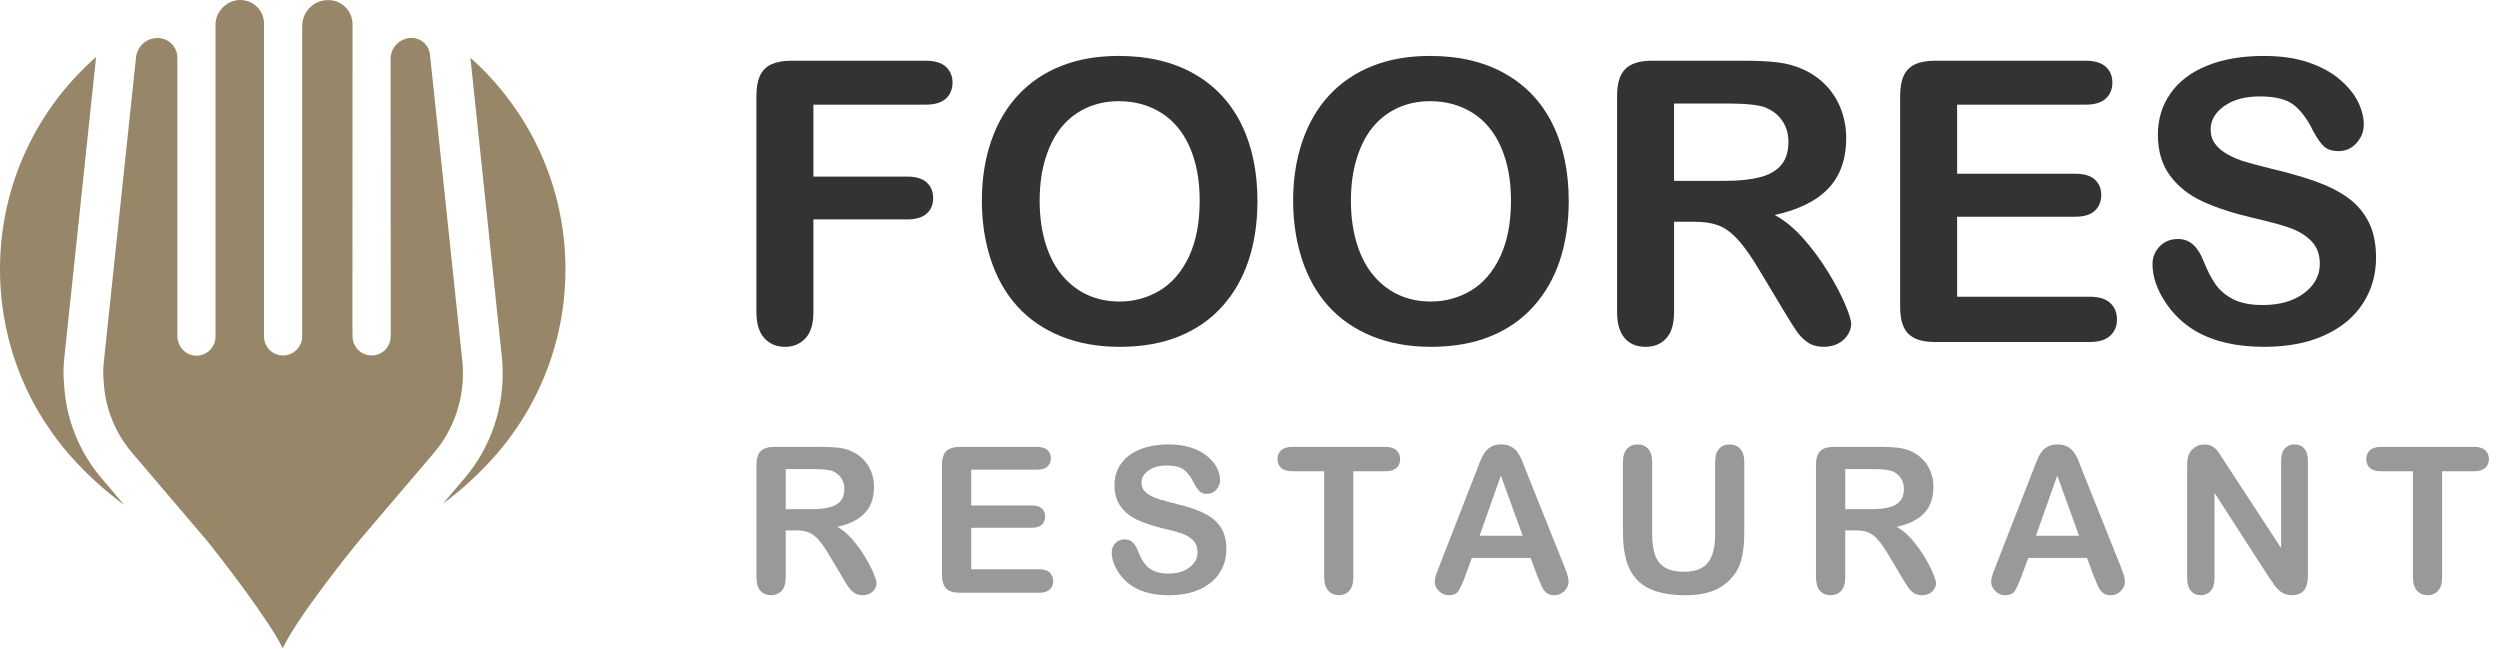
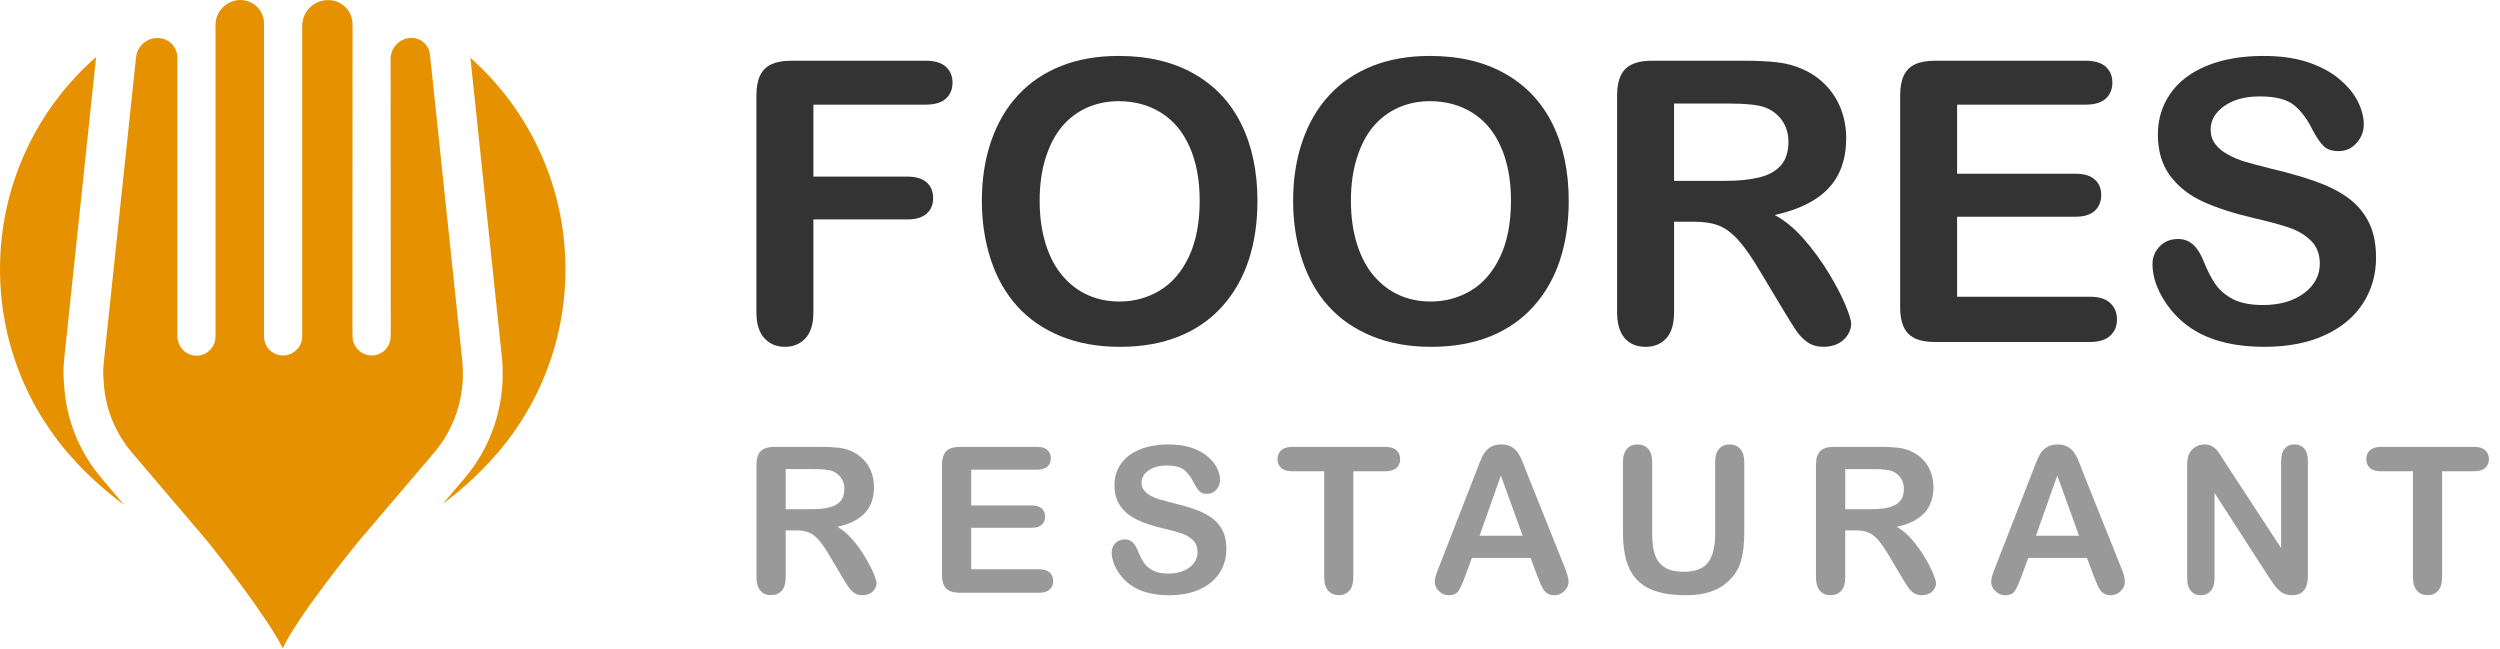
<svg xmlns="http://www.w3.org/2000/svg" version="1.1" id="Layer_1" x="0px" y="0px" width="135px" height="35px" viewBox="0 0 135 35" enable-background="new 0 0 135 35" xml:space="preserve">
  <g>
-     <path fill="#978667" d="M5.519,25.867L6.7,27.262c-0.824-0.607-1.675-1.33-2.556-2.268C1.575,22.266,0,18.588,0,14.537   C0,9.97,2.004,5.869,5.189,3.078L3.471,19.339c-0.049,0.479-0.056,0.938-0.014,1.374C3.557,22.624,4.266,24.406,5.519,25.867z" />
-     <path fill="#978667" d="M23.419,24.471l-3.922,4.604c-0.606,0.718-3.433,4.252-4.23,5.927l-0.007-0.007   c-0.715-1.503-3.581-5.204-4.188-5.92L7.15,24.471c-0.945-1.105-1.489-2.469-1.553-3.914c-0.036-0.322-0.029-0.658,0.007-0.996   L7.343,3.12C7.4,2.512,7.895,2.054,8.496,2.054c0.007,0,0.007,0,0.014,0h0.008c0.586,0,1.066,0.479,1.059,1.066v15.054   c0,0.078,0.007,0.164,0.036,0.229c0.101,0.457,0.508,0.804,0.995,0.804c0.573,0,1.03-0.465,1.03-1.029V1.346   c0-0.358,0.144-0.701,0.395-0.944C12.289,0.144,12.633,0,12.983,0c0.708,0.007,1.274,0.573,1.274,1.274v16.899   c0,0.563,0.458,1.022,1.023,1.022c0.008,0,0.008,0,0.008,0c0.565,0,1.03-0.467,1.03-1.03V1.41c0-0.78,0.616-1.403,1.389-1.403   c0,0,0.007,0,0.014,0h0.021c0.344,0,0.673,0.137,0.91,0.38c0.25,0.243,0.386,0.579,0.386,0.937L19.031,17.55l0.007,0.616   c0,0.564,0.458,1.029,1.031,1.029c0,0,0.007,0,0.015,0c0.551,0,1.009-0.457,1.009-1.021l0.008-0.123L21.093,3.178   c0-0.301,0.115-0.58,0.329-0.794c0.208-0.215,0.501-0.337,0.802-0.337c0.516,0,0.945,0.394,0.995,0.909l1.753,16.604   c0.007,0.069,0.015,0.147,0.015,0.233C25.086,21.494,24.529,23.176,23.419,24.471z" />
-     <path fill="#978667" d="M30.534,14.537c0,4.051-1.575,7.723-4.144,10.457c-0.852,0.908-1.675,1.617-2.47,2.204l1.138-1.339   c1.453-1.696,2.19-3.871,2.076-6.127c-0.007-0.164-0.015-0.31-0.029-0.407L25.402,3.12C28.551,5.919,30.534,10,30.534,14.537z" />
+     <path fill="#e69200" d="M5.519,25.867L6.7,27.262c-0.824-0.607-1.675-1.33-2.556-2.268C1.575,22.266,0,18.588,0,14.537   C0,9.97,2.004,5.869,5.189,3.078L3.471,19.339c-0.049,0.479-0.056,0.938-0.014,1.374C3.557,22.624,4.266,24.406,5.519,25.867z" />
+     <path fill="#e69200" d="M23.419,24.471l-3.922,4.604c-0.606,0.718-3.433,4.252-4.23,5.927l-0.007-0.007   c-0.715-1.503-3.581-5.204-4.188-5.92L7.15,24.471c-0.945-1.105-1.489-2.469-1.553-3.914c-0.036-0.322-0.029-0.658,0.007-0.996   L7.343,3.12C7.4,2.512,7.895,2.054,8.496,2.054c0.007,0,0.007,0,0.014,0h0.008c0.586,0,1.066,0.479,1.059,1.066v15.054   c0,0.078,0.007,0.164,0.036,0.229c0.101,0.457,0.508,0.804,0.995,0.804c0.573,0,1.03-0.465,1.03-1.029V1.346   c0-0.358,0.144-0.701,0.395-0.944C12.289,0.144,12.633,0,12.983,0c0.708,0.007,1.274,0.573,1.274,1.274v16.899   c0,0.563,0.458,1.022,1.023,1.022c0.008,0,0.008,0,0.008,0c0.565,0,1.03-0.467,1.03-1.03V1.41c0-0.78,0.616-1.403,1.389-1.403   c0,0,0.007,0,0.014,0h0.021c0.344,0,0.673,0.137,0.91,0.38c0.25,0.243,0.386,0.579,0.386,0.937L19.031,17.55l0.007,0.616   c0,0.564,0.458,1.029,1.031,1.029c0,0,0.007,0,0.015,0c0.551,0,1.009-0.457,1.009-1.021l0.008-0.123L21.093,3.178   c0-0.301,0.115-0.58,0.329-0.794c0.208-0.215,0.501-0.337,0.802-0.337c0.516,0,0.945,0.394,0.995,0.909l1.753,16.604   c0.007,0.069,0.015,0.147,0.015,0.233C25.086,21.494,24.529,23.176,23.419,24.471z" />
+     <path fill="#e69200" d="M30.534,14.537c0,4.051-1.575,7.723-4.144,10.457c-0.852,0.908-1.675,1.617-2.47,2.204l1.138-1.339   c1.453-1.696,2.19-3.871,2.076-6.127c-0.007-0.164-0.015-0.31-0.029-0.407L25.402,3.12C28.551,5.919,30.534,10,30.534,14.537z" />
  </g>
  <g>
    <path fill="#999999" d="M42.981,28.641h-0.553v2.528c0,0.333-0.073,0.578-0.218,0.735c-0.146,0.158-0.335,0.236-0.569,0.236   c-0.251,0-0.446-0.082-0.584-0.248c-0.138-0.164-0.208-0.406-0.208-0.726v-6.06c0-0.344,0.077-0.592,0.229-0.744   c0.152-0.154,0.399-0.231,0.739-0.231h2.567c0.354,0,0.657,0.017,0.909,0.048c0.252,0.028,0.479,0.092,0.68,0.186   c0.245,0.104,0.46,0.252,0.649,0.445c0.188,0.191,0.33,0.418,0.428,0.674c0.097,0.256,0.146,0.525,0.146,0.812   c0,0.587-0.164,1.057-0.492,1.406c-0.327,0.354-0.824,0.602-1.49,0.747c0.28,0.149,0.547,0.372,0.802,0.666   c0.255,0.294,0.483,0.604,0.683,0.938c0.201,0.33,0.356,0.631,0.468,0.896c0.111,0.267,0.167,0.448,0.167,0.551   c0,0.104-0.033,0.207-0.099,0.31c-0.065,0.104-0.154,0.184-0.268,0.241c-0.113,0.06-0.245,0.091-0.393,0.091   c-0.177,0-0.327-0.043-0.447-0.127s-0.224-0.19-0.311-0.32c-0.087-0.129-0.205-0.317-0.354-0.568l-0.632-1.062   c-0.227-0.392-0.43-0.688-0.608-0.893c-0.179-0.204-0.361-0.344-0.545-0.419C43.493,28.678,43.261,28.641,42.981,28.641z    M43.885,25.331h-1.457v2.164h1.414c0.379,0,0.698-0.033,0.957-0.101c0.258-0.065,0.456-0.18,0.593-0.338   c0.136-0.158,0.204-0.38,0.204-0.658c0-0.219-0.055-0.41-0.165-0.576c-0.11-0.168-0.262-0.291-0.457-0.374   C44.79,25.37,44.426,25.331,43.885,25.331z" />
    <path fill="#999999" d="M56.001,25.361h-3.556v1.935h3.274c0.241,0,0.421,0.056,0.54,0.164c0.119,0.108,0.178,0.254,0.178,0.433   c0,0.181-0.059,0.325-0.176,0.438c-0.117,0.112-0.297,0.169-0.542,0.169h-3.274v2.24h3.678c0.248,0,0.435,0.059,0.561,0.175   s0.188,0.271,0.188,0.464c0,0.188-0.062,0.338-0.188,0.454s-0.313,0.175-0.561,0.175h-4.289c-0.344,0-0.591-0.076-0.741-0.23   c-0.151-0.152-0.226-0.401-0.226-0.745v-5.923c0-0.229,0.034-0.416,0.101-0.562c0.067-0.146,0.172-0.25,0.316-0.315   c0.143-0.065,0.327-0.101,0.55-0.101h4.167c0.252,0,0.439,0.058,0.561,0.169c0.123,0.113,0.184,0.262,0.184,0.443   c0,0.188-0.061,0.336-0.184,0.447C56.44,25.307,56.253,25.361,56.001,25.361z" />
    <path fill="#999999" d="M66.225,29.645c0,0.478-0.122,0.903-0.364,1.282c-0.243,0.38-0.598,0.679-1.066,0.894   c-0.468,0.216-1.022,0.322-1.664,0.322c-0.769,0-1.403-0.146-1.903-0.44c-0.354-0.211-0.642-0.493-0.864-0.847   c-0.222-0.354-0.332-0.694-0.332-1.027c0-0.193,0.066-0.359,0.2-0.497c0.132-0.14,0.302-0.207,0.507-0.207   c0.167,0,0.307,0.056,0.422,0.162c0.115,0.106,0.213,0.267,0.295,0.479c0.099,0.25,0.207,0.459,0.321,0.627   c0.116,0.17,0.277,0.309,0.487,0.418c0.209,0.107,0.483,0.162,0.824,0.162c0.468,0,0.847-0.109,1.141-0.33   c0.292-0.221,0.438-0.494,0.438-0.824c0-0.262-0.079-0.475-0.236-0.637c-0.157-0.162-0.361-0.287-0.611-0.373   s-0.584-0.179-1.002-0.272c-0.56-0.134-1.029-0.288-1.406-0.466s-0.677-0.418-0.899-0.727c-0.221-0.306-0.332-0.687-0.332-1.142   c0-0.435,0.117-0.817,0.351-1.154c0.233-0.337,0.572-0.596,1.015-0.774C61.99,24.09,62.511,24,63.109,24   c0.479,0,0.893,0.061,1.241,0.18c0.35,0.12,0.639,0.279,0.87,0.479c0.23,0.198,0.398,0.405,0.505,0.626   c0.106,0.219,0.159,0.432,0.159,0.639c0,0.19-0.066,0.361-0.199,0.516c-0.133,0.15-0.299,0.229-0.497,0.229   c-0.181,0-0.318-0.046-0.412-0.139c-0.094-0.09-0.196-0.239-0.306-0.447c-0.142-0.297-0.312-0.529-0.51-0.695   c-0.198-0.166-0.517-0.25-0.957-0.25c-0.407,0-0.736,0.092-0.986,0.271c-0.25,0.181-0.375,0.398-0.375,0.652   c0,0.155,0.042,0.293,0.128,0.406c0.085,0.114,0.202,0.215,0.351,0.295c0.149,0.084,0.299,0.147,0.452,0.193   c0.152,0.047,0.404,0.113,0.755,0.205c0.439,0.104,0.837,0.218,1.193,0.344c0.356,0.125,0.659,0.275,0.909,0.456   s0.445,0.405,0.585,0.681C66.155,28.91,66.225,29.246,66.225,29.645z" />
    <path fill="#999999" d="M74.801,25.448h-1.722v5.721c0,0.329-0.072,0.574-0.218,0.733c-0.146,0.158-0.334,0.238-0.562,0.238   c-0.234,0-0.426-0.08-0.572-0.242c-0.146-0.16-0.221-0.403-0.221-0.729v-5.721h-1.723c-0.27,0-0.469-0.06-0.6-0.181   c-0.134-0.119-0.197-0.277-0.197-0.476c0-0.205,0.068-0.365,0.205-0.483c0.136-0.117,0.334-0.178,0.592-0.178h5.018   c0.272,0,0.477,0.062,0.609,0.184c0.132,0.123,0.199,0.281,0.199,0.479c0,0.196-0.068,0.354-0.202,0.477   C75.273,25.391,75.07,25.448,74.801,25.448z" />
    <path fill="#999999" d="M83.021,31.115l-0.371-0.988h-3.168l-0.371,1.01c-0.146,0.396-0.271,0.66-0.372,0.799   c-0.104,0.139-0.271,0.207-0.505,0.207c-0.199,0-0.375-0.074-0.527-0.222c-0.152-0.146-0.229-0.313-0.229-0.5   c0-0.106,0.019-0.218,0.054-0.332c0.034-0.114,0.094-0.274,0.175-0.479l1.994-5.111c0.057-0.146,0.124-0.323,0.203-0.529   c0.08-0.205,0.166-0.377,0.256-0.513c0.091-0.138,0.209-0.246,0.355-0.33S80.846,24,81.061,24c0.22,0,0.401,0.042,0.551,0.126   c0.146,0.084,0.266,0.19,0.354,0.325c0.092,0.132,0.168,0.273,0.229,0.427c0.062,0.153,0.143,0.354,0.236,0.608l2.035,5.08   c0.16,0.389,0.239,0.668,0.239,0.846c0,0.182-0.075,0.35-0.226,0.502c-0.151,0.15-0.332,0.229-0.545,0.229   c-0.125,0-0.229-0.021-0.318-0.066c-0.09-0.047-0.164-0.104-0.225-0.184c-0.061-0.078-0.125-0.194-0.193-0.354   C83.131,31.378,83.07,31.236,83.021,31.115z M79.896,28.93h2.328l-1.177-3.25L79.896,28.93z" />
    <path fill="#999999" d="M87.639,28.752v-3.786c0-0.321,0.071-0.563,0.215-0.726c0.146-0.162,0.334-0.241,0.567-0.241   c0.243,0,0.438,0.08,0.581,0.241c0.143,0.16,0.215,0.402,0.215,0.726v3.872c0,0.439,0.051,0.809,0.146,1.104   c0.098,0.298,0.271,0.524,0.519,0.688s0.595,0.245,1.042,0.245c0.616,0,1.053-0.166,1.307-0.497   c0.256-0.331,0.386-0.834,0.386-1.507v-3.904c0-0.326,0.067-0.568,0.212-0.729C92.973,24.077,93.159,24,93.396,24   c0.235,0,0.429,0.079,0.576,0.238c0.146,0.158,0.219,0.402,0.219,0.729v3.786c0,0.616-0.06,1.13-0.178,1.542   c-0.117,0.411-0.343,0.773-0.673,1.084c-0.282,0.266-0.612,0.459-0.987,0.58c-0.375,0.122-0.814,0.184-1.317,0.184   c-0.599,0-1.115-0.063-1.547-0.194c-0.433-0.132-0.784-0.333-1.058-0.607c-0.272-0.272-0.475-0.625-0.603-1.053   C87.703,29.857,87.639,29.348,87.639,28.752z" />
    <path fill="#999999" d="M100.195,28.641h-0.553v2.528c0,0.333-0.074,0.578-0.22,0.735c-0.146,0.158-0.335,0.236-0.567,0.236   c-0.252,0-0.446-0.082-0.584-0.248c-0.141-0.164-0.209-0.406-0.209-0.726v-6.06c0-0.344,0.078-0.592,0.229-0.744   c0.15-0.154,0.396-0.231,0.736-0.231h2.566c0.355,0,0.658,0.017,0.91,0.048c0.251,0.028,0.479,0.092,0.682,0.186   c0.242,0.104,0.461,0.252,0.647,0.445c0.187,0.191,0.329,0.418,0.427,0.674c0.1,0.256,0.146,0.525,0.146,0.812   c0,0.587-0.164,1.057-0.491,1.406c-0.328,0.354-0.824,0.602-1.492,0.747c0.28,0.149,0.548,0.372,0.804,0.666   s0.482,0.604,0.686,0.938c0.199,0.33,0.354,0.631,0.468,0.896c0.11,0.267,0.167,0.448,0.167,0.551c0,0.104-0.031,0.207-0.1,0.31   c-0.064,0.104-0.153,0.184-0.268,0.241c-0.115,0.06-0.246,0.091-0.396,0.091c-0.177,0-0.325-0.043-0.447-0.127   c-0.118-0.084-0.223-0.19-0.31-0.32c-0.088-0.129-0.204-0.317-0.354-0.568l-0.633-1.062c-0.226-0.392-0.431-0.688-0.608-0.893   c-0.177-0.205-0.357-0.344-0.545-0.419C100.707,28.677,100.477,28.641,100.195,28.641z M101.1,25.331h-1.457v2.164h1.414   c0.379,0,0.698-0.033,0.957-0.101c0.26-0.066,0.457-0.18,0.592-0.338c0.139-0.158,0.205-0.38,0.205-0.658   c0-0.219-0.055-0.41-0.164-0.576c-0.108-0.168-0.263-0.291-0.457-0.374C102.004,25.37,101.641,25.331,101.1,25.331z" />
    <path fill="#999999" d="M113.066,31.115l-0.371-0.988h-3.168l-0.373,1.01c-0.146,0.396-0.271,0.66-0.371,0.799   c-0.102,0.139-0.271,0.207-0.506,0.207c-0.198,0-0.373-0.074-0.525-0.222s-0.229-0.313-0.229-0.5c0-0.106,0.019-0.218,0.055-0.332   c0.033-0.114,0.094-0.274,0.175-0.479l1.994-5.111c0.056-0.146,0.124-0.323,0.204-0.529c0.08-0.205,0.165-0.377,0.255-0.513   c0.091-0.138,0.209-0.246,0.356-0.33c0.146-0.084,0.328-0.126,0.543-0.126c0.222,0,0.403,0.042,0.552,0.126   c0.147,0.084,0.266,0.19,0.354,0.325c0.092,0.132,0.168,0.273,0.229,0.427s0.141,0.354,0.234,0.608l2.035,5.08   c0.16,0.389,0.238,0.668,0.238,0.846c0,0.182-0.072,0.35-0.225,0.502c-0.152,0.15-0.334,0.229-0.545,0.229   c-0.123,0-0.229-0.021-0.318-0.066c-0.09-0.047-0.164-0.104-0.225-0.184c-0.062-0.078-0.125-0.194-0.193-0.354   C113.175,31.379,113.117,31.236,113.066,31.115z M109.941,28.93h2.328l-1.177-3.25L109.941,28.93z" />
    <path fill="#999999" d="M120.145,24.954l3.035,4.642v-4.685c0-0.304,0.064-0.532,0.194-0.685c0.129-0.152,0.303-0.229,0.522-0.229   c0.227,0,0.403,0.075,0.537,0.229c0.131,0.151,0.194,0.381,0.194,0.685v6.192c0,0.69-0.282,1.037-0.853,1.037   c-0.141,0-0.268-0.021-0.383-0.062c-0.111-0.041-0.219-0.105-0.316-0.195c-0.1-0.09-0.189-0.193-0.276-0.312   c-0.085-0.12-0.17-0.243-0.255-0.368l-2.961-4.587v4.613c0,0.301-0.066,0.526-0.208,0.683c-0.137,0.153-0.313,0.231-0.53,0.231   c-0.223,0-0.4-0.078-0.535-0.234c-0.136-0.155-0.203-0.383-0.203-0.68v-6.074c0-0.258,0.029-0.461,0.086-0.607   c0.068-0.16,0.179-0.292,0.334-0.395c0.158-0.104,0.324-0.152,0.506-0.152c0.143,0,0.263,0.021,0.363,0.068   c0.102,0.048,0.189,0.108,0.267,0.188c0.077,0.078,0.153,0.182,0.233,0.307S120.061,24.818,120.145,24.954z" />
    <path fill="#999999" d="M133.596,25.448h-1.723v5.721c0,0.329-0.073,0.574-0.219,0.733c-0.146,0.158-0.332,0.238-0.562,0.238   c-0.234,0-0.426-0.08-0.572-0.242c-0.146-0.16-0.221-0.403-0.221-0.729v-5.721h-1.723c-0.27,0-0.469-0.06-0.602-0.181   c-0.132-0.119-0.195-0.277-0.195-0.476c0-0.205,0.068-0.365,0.205-0.483c0.136-0.117,0.332-0.178,0.592-0.178h5.018   c0.272,0,0.477,0.062,0.609,0.184c0.132,0.123,0.199,0.281,0.199,0.479c0,0.196-0.068,0.354-0.202,0.477   C134.066,25.389,133.863,25.448,133.596,25.448z" />
  </g>
  <g>
    <path fill="#333333" d="M49.986,5.651h-6.062v3.886h5.067c0.47,0,0.82,0.105,1.052,0.316s0.347,0.492,0.347,0.845   s-0.117,0.632-0.352,0.839s-0.584,0.312-1.047,0.312h-5.067v5.005c0,0.636-0.143,1.107-0.43,1.414   c-0.287,0.308-0.655,0.461-1.104,0.461c-0.456,0-0.827-0.155-1.114-0.466c-0.287-0.312-0.43-0.78-0.43-1.409V5.164   c0-0.441,0.066-0.803,0.197-1.083c0.131-0.279,0.336-0.483,0.616-0.611c0.28-0.127,0.637-0.191,1.073-0.191h7.254   c0.49,0,0.855,0.108,1.093,0.326s0.357,0.503,0.357,0.855c0,0.359-0.119,0.647-0.357,0.865S50.476,5.651,49.986,5.651z" />
    <path fill="#333333" d="M60.41,3.02c1.575,0,2.928,0.319,4.057,0.958c1.129,0.64,1.984,1.548,2.565,2.726   c0.58,1.178,0.87,2.562,0.87,4.15c0,1.175-0.159,2.242-0.477,3.202s-0.794,1.793-1.43,2.497c-0.636,0.705-1.416,1.244-2.342,1.617   c-0.926,0.372-1.986,0.559-3.181,0.559c-1.188,0-2.252-0.191-3.192-0.574c-0.939-0.385-1.724-0.924-2.353-1.622   c-0.628-0.698-1.104-1.537-1.425-2.519c-0.321-0.98-0.482-2.041-0.482-3.181c0-1.168,0.167-2.238,0.503-3.213   c0.335-0.974,0.82-1.803,1.456-2.487c0.635-0.684,1.409-1.207,2.321-1.569C58.213,3.2,59.25,3.02,60.41,3.02z M64.783,10.833   c0-1.112-0.18-2.076-0.539-2.892c-0.359-0.815-0.873-1.432-1.539-1.85s-1.432-0.627-2.295-0.627c-0.615,0-1.183,0.116-1.705,0.347   c-0.521,0.232-0.971,0.568-1.347,1.011s-0.673,1.007-0.891,1.694s-0.326,1.46-0.326,2.316c0,0.863,0.108,1.644,0.326,2.342   c0.218,0.697,0.525,1.276,0.922,1.735c0.397,0.46,0.853,0.804,1.368,1.031c0.515,0.229,1.08,0.342,1.694,0.342   c0.788,0,1.511-0.196,2.171-0.591c0.66-0.394,1.185-1.001,1.575-1.823S64.783,12.035,64.783,10.833z" />
    <path fill="#333333" d="M77.219,3.02c1.575,0,2.928,0.319,4.057,0.958c1.13,0.64,1.985,1.548,2.565,2.726s0.87,2.562,0.87,4.15   c0,1.175-0.159,2.242-0.477,3.202s-0.795,1.793-1.43,2.497c-0.636,0.705-1.417,1.244-2.343,1.617   c-0.926,0.372-1.985,0.559-3.181,0.559c-1.188,0-2.253-0.191-3.191-0.574c-0.94-0.385-1.725-0.924-2.353-1.622   c-0.629-0.698-1.104-1.537-1.425-2.519c-0.321-0.98-0.482-2.041-0.482-3.181c0-1.168,0.168-2.238,0.503-3.213   c0.335-0.974,0.82-1.803,1.456-2.487c0.636-0.684,1.409-1.207,2.321-1.569C75.022,3.2,76.059,3.02,77.219,3.02z M81.592,10.833   c0-1.112-0.18-2.076-0.539-2.892s-0.872-1.432-1.538-1.85c-0.667-0.418-1.433-0.627-2.296-0.627c-0.615,0-1.183,0.116-1.704,0.347   c-0.522,0.232-0.971,0.568-1.348,1.011s-0.674,1.007-0.891,1.694c-0.218,0.688-0.327,1.46-0.327,2.316   c0,0.863,0.109,1.644,0.327,2.342c0.217,0.697,0.524,1.276,0.922,1.735c0.397,0.46,0.854,0.804,1.368,1.031   c0.515,0.229,1.079,0.342,1.694,0.342c0.787,0,1.511-0.196,2.171-0.591c0.659-0.394,1.185-1.001,1.575-1.823   C81.396,13.047,81.592,12.035,81.592,10.833z" />
    <path fill="#333333" d="M91.478,11.973h-1.078v4.881c0,0.643-0.142,1.115-0.425,1.42c-0.283,0.304-0.652,0.455-1.108,0.455   c-0.491,0-0.871-0.159-1.141-0.477c-0.269-0.317-0.403-0.783-0.403-1.398V5.164c0-0.663,0.148-1.143,0.445-1.44   c0.297-0.297,0.777-0.445,1.44-0.445h5.005c0.69,0,1.281,0.029,1.772,0.088c0.49,0.059,0.933,0.178,1.326,0.357   c0.477,0.201,0.897,0.487,1.265,0.86c0.365,0.373,0.644,0.807,0.834,1.301c0.189,0.494,0.285,1.018,0.285,1.569   c0,1.134-0.32,2.038-0.959,2.716c-0.639,0.677-1.608,1.157-2.906,1.44c0.545,0.29,1.066,0.718,1.564,1.284   c0.497,0.566,0.941,1.17,1.331,1.809c0.391,0.639,0.694,1.216,0.912,1.73s0.326,0.869,0.326,1.062c0,0.2-0.063,0.398-0.191,0.596   s-0.302,0.352-0.523,0.466c-0.221,0.114-0.477,0.171-0.767,0.171c-0.346,0-0.636-0.081-0.87-0.243   c-0.235-0.162-0.438-0.368-0.606-0.616c-0.17-0.249-0.399-0.615-0.689-1.099l-1.233-2.052c-0.441-0.753-0.837-1.326-1.187-1.721   c-0.349-0.394-0.702-0.663-1.062-0.808C92.476,12.045,92.022,11.973,91.478,11.973z M93.239,5.589h-2.84v4.177h2.757   c0.739,0,1.36-0.064,1.865-0.192c0.504-0.127,0.89-0.345,1.155-0.652s0.399-0.73,0.399-1.27c0-0.421-0.107-0.793-0.321-1.114   c-0.215-0.321-0.512-0.561-0.892-0.72C95.004,5.665,94.296,5.589,93.239,5.589z" />
    <path fill="#333333" d="M112.617,5.651h-6.933v3.73h6.384c0.47,0,0.82,0.105,1.052,0.316s0.347,0.488,0.347,0.834   s-0.113,0.627-0.342,0.845c-0.228,0.218-0.58,0.326-1.057,0.326h-6.384v4.321h7.171c0.484,0,0.849,0.112,1.094,0.337   s0.368,0.523,0.368,0.896c0,0.359-0.123,0.65-0.368,0.875s-0.609,0.337-1.094,0.337h-8.362c-0.67,0-1.152-0.148-1.445-0.446   c-0.294-0.296-0.44-0.776-0.44-1.439V5.164c0-0.441,0.065-0.803,0.196-1.083c0.132-0.279,0.337-0.483,0.617-0.611   c0.279-0.127,0.637-0.191,1.072-0.191h8.124c0.491,0,0.855,0.108,1.094,0.326s0.357,0.503,0.357,0.855   c0,0.359-0.119,0.647-0.357,0.865S113.108,5.651,112.617,5.651z" />
    <path fill="#333333" d="M128.307,13.91c0,0.919-0.237,1.745-0.71,2.477c-0.474,0.732-1.166,1.306-2.078,1.721   c-0.911,0.414-1.993,0.621-3.243,0.621c-1.499,0-2.735-0.283-3.71-0.85c-0.69-0.407-1.252-0.951-1.684-1.632   s-0.647-1.342-0.647-1.984c0-0.373,0.129-0.692,0.389-0.959c0.259-0.266,0.589-0.398,0.989-0.398c0.324,0,0.6,0.104,0.824,0.311   c0.224,0.208,0.416,0.515,0.574,0.923c0.193,0.483,0.402,0.888,0.627,1.212c0.225,0.325,0.541,0.593,0.948,0.804   c0.408,0.21,0.943,0.315,1.606,0.315c0.912,0,1.653-0.212,2.223-0.637c0.57-0.425,0.855-0.955,0.855-1.591   c0-0.504-0.154-0.914-0.461-1.229c-0.308-0.313-0.705-0.554-1.192-0.72s-1.138-0.342-1.953-0.528   c-1.092-0.256-2.005-0.555-2.741-0.896c-0.735-0.342-1.319-0.809-1.751-1.399s-0.647-1.324-0.647-2.202   c0-0.835,0.228-1.578,0.684-2.228s1.115-1.148,1.979-1.497c0.863-0.35,1.879-0.523,3.047-0.523c0.933,0,1.738,0.115,2.419,0.347   s1.245,0.539,1.694,0.923c0.449,0.383,0.777,0.785,0.984,1.207c0.208,0.421,0.312,0.832,0.312,1.233   c0,0.366-0.13,0.695-0.389,0.989s-0.582,0.44-0.969,0.44c-0.353,0-0.62-0.088-0.804-0.265c-0.183-0.176-0.382-0.464-0.596-0.865   c-0.276-0.573-0.607-1.021-0.995-1.342c-0.387-0.321-1.009-0.481-1.865-0.481c-0.794,0-1.435,0.174-1.922,0.523   c-0.487,0.349-0.73,0.769-0.73,1.259c0,0.304,0.083,0.566,0.249,0.787c0.165,0.222,0.394,0.411,0.684,0.57s0.584,0.283,0.881,0.373   s0.787,0.221,1.472,0.394c0.856,0.2,1.632,0.422,2.326,0.663c0.694,0.242,1.285,0.536,1.771,0.881   c0.487,0.346,0.867,0.782,1.141,1.312C128.17,12.496,128.307,13.144,128.307,13.91z" />
  </g>
</svg>
